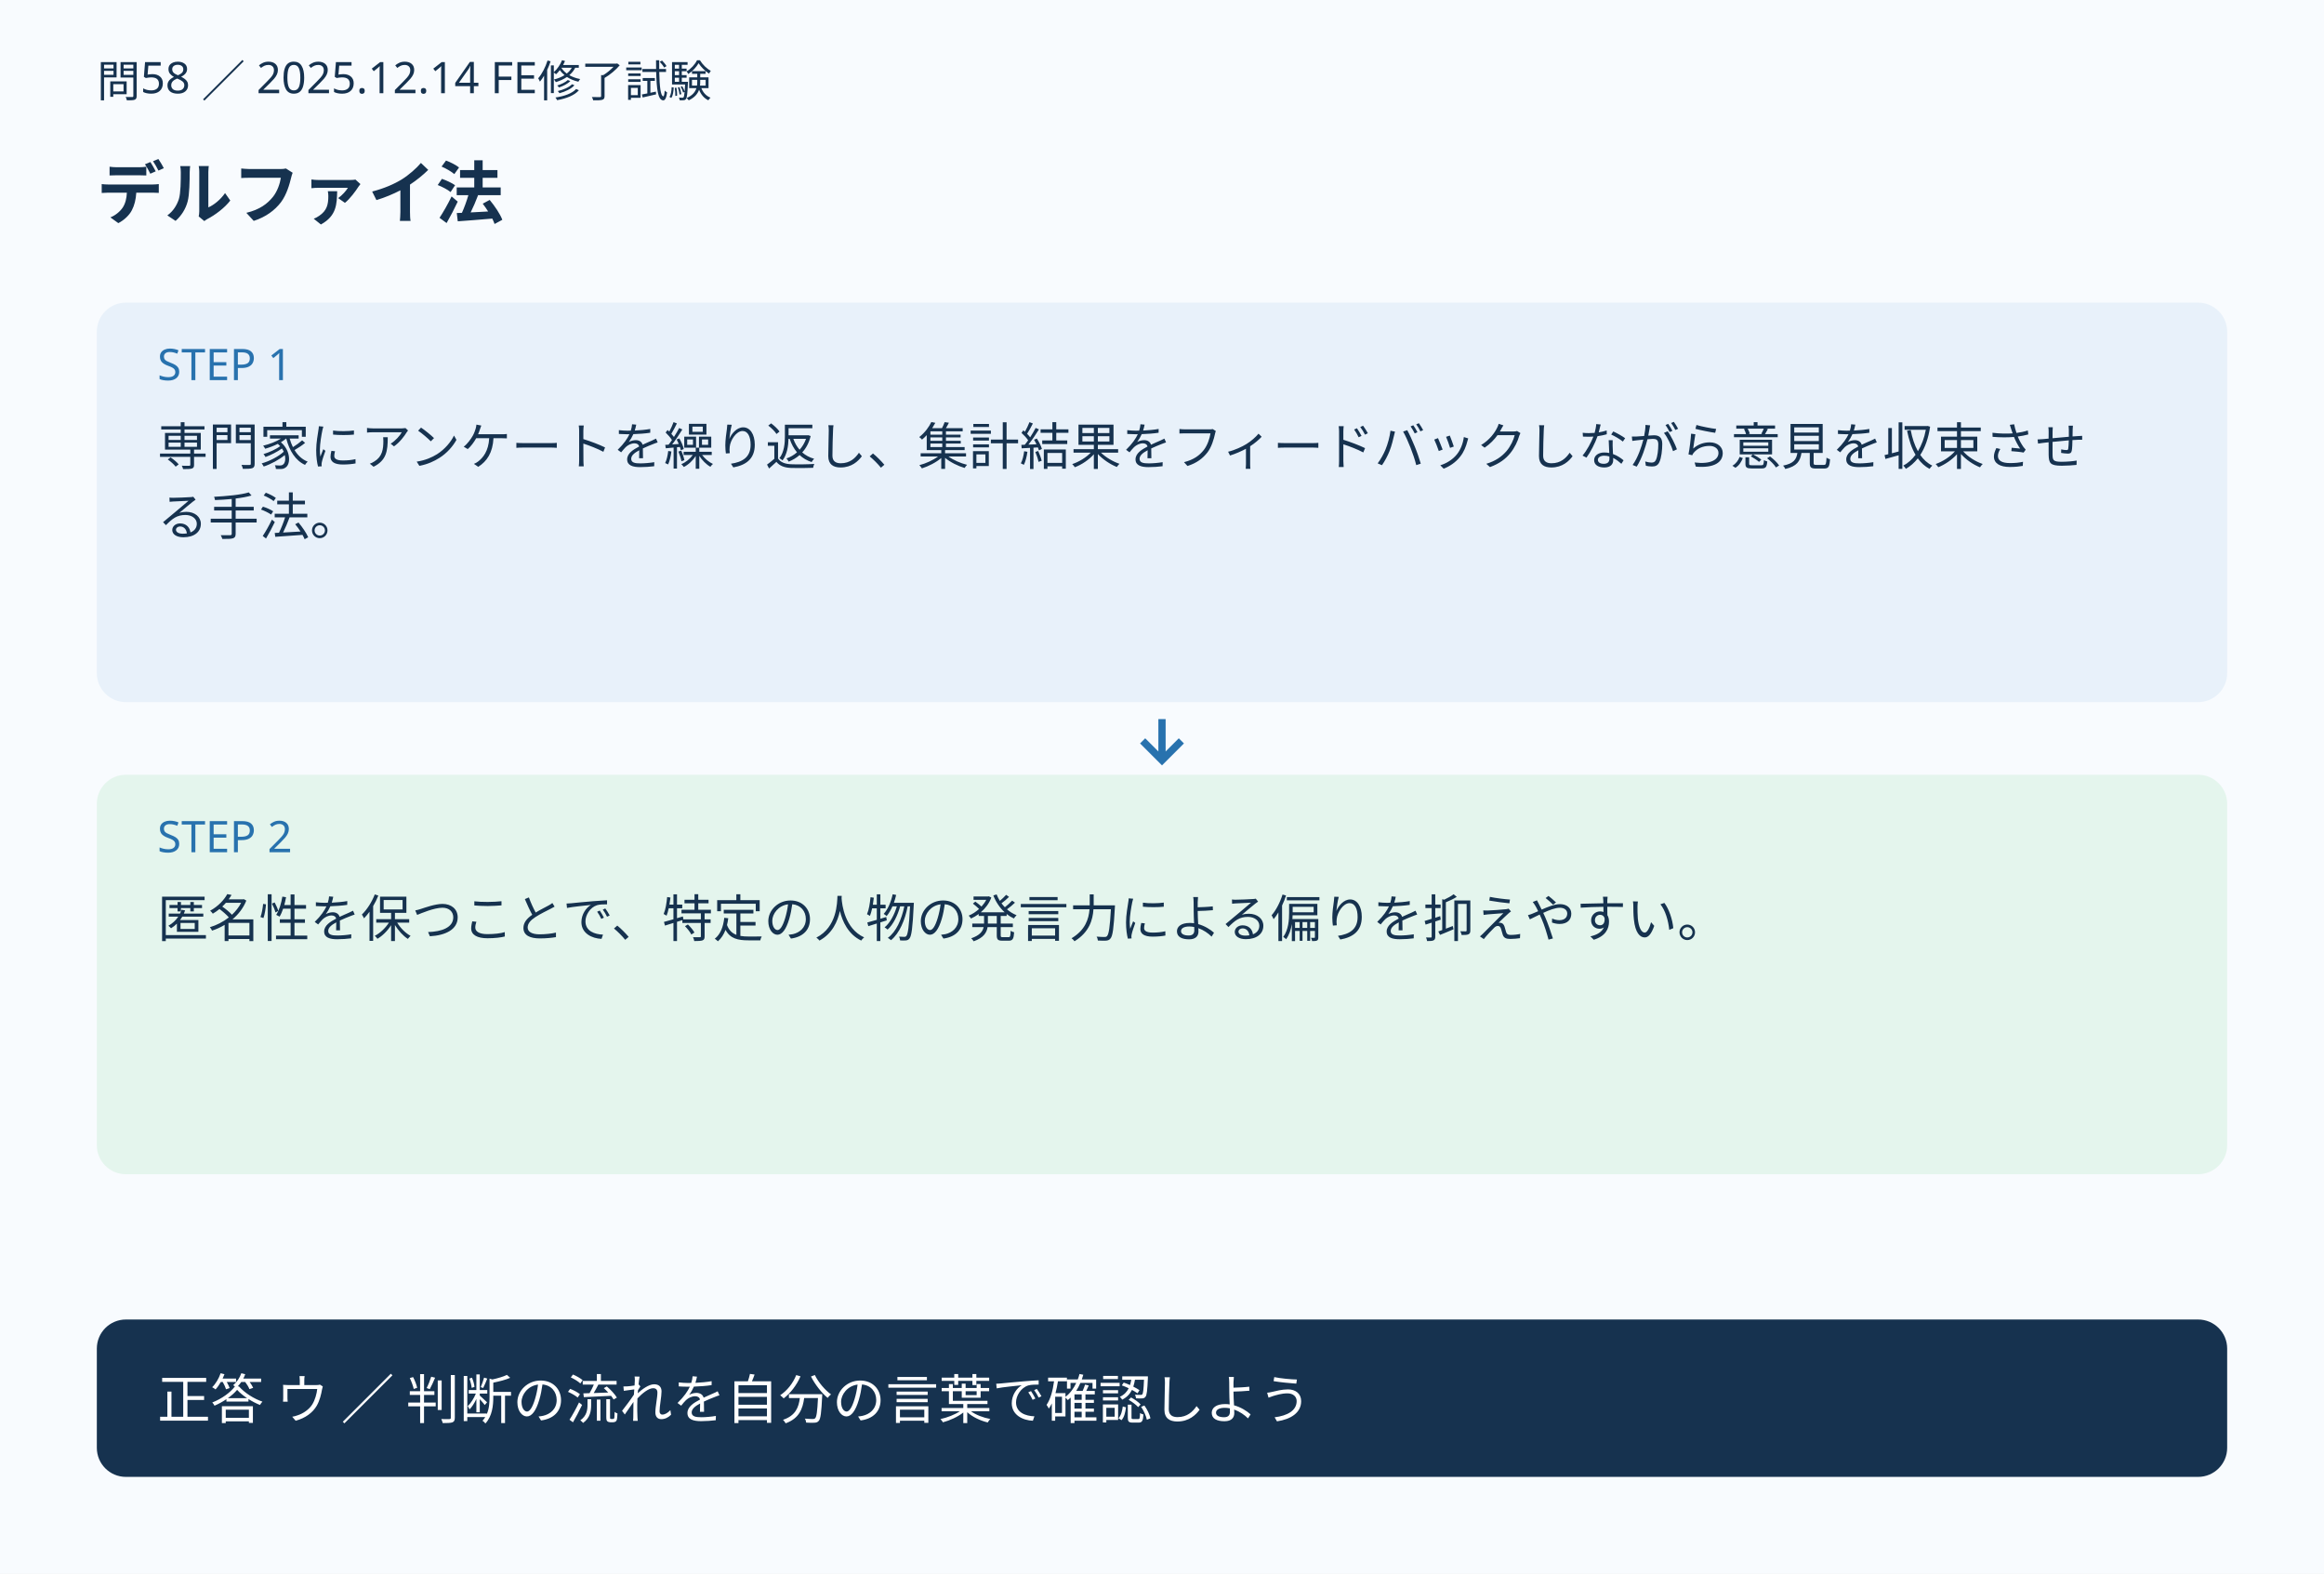
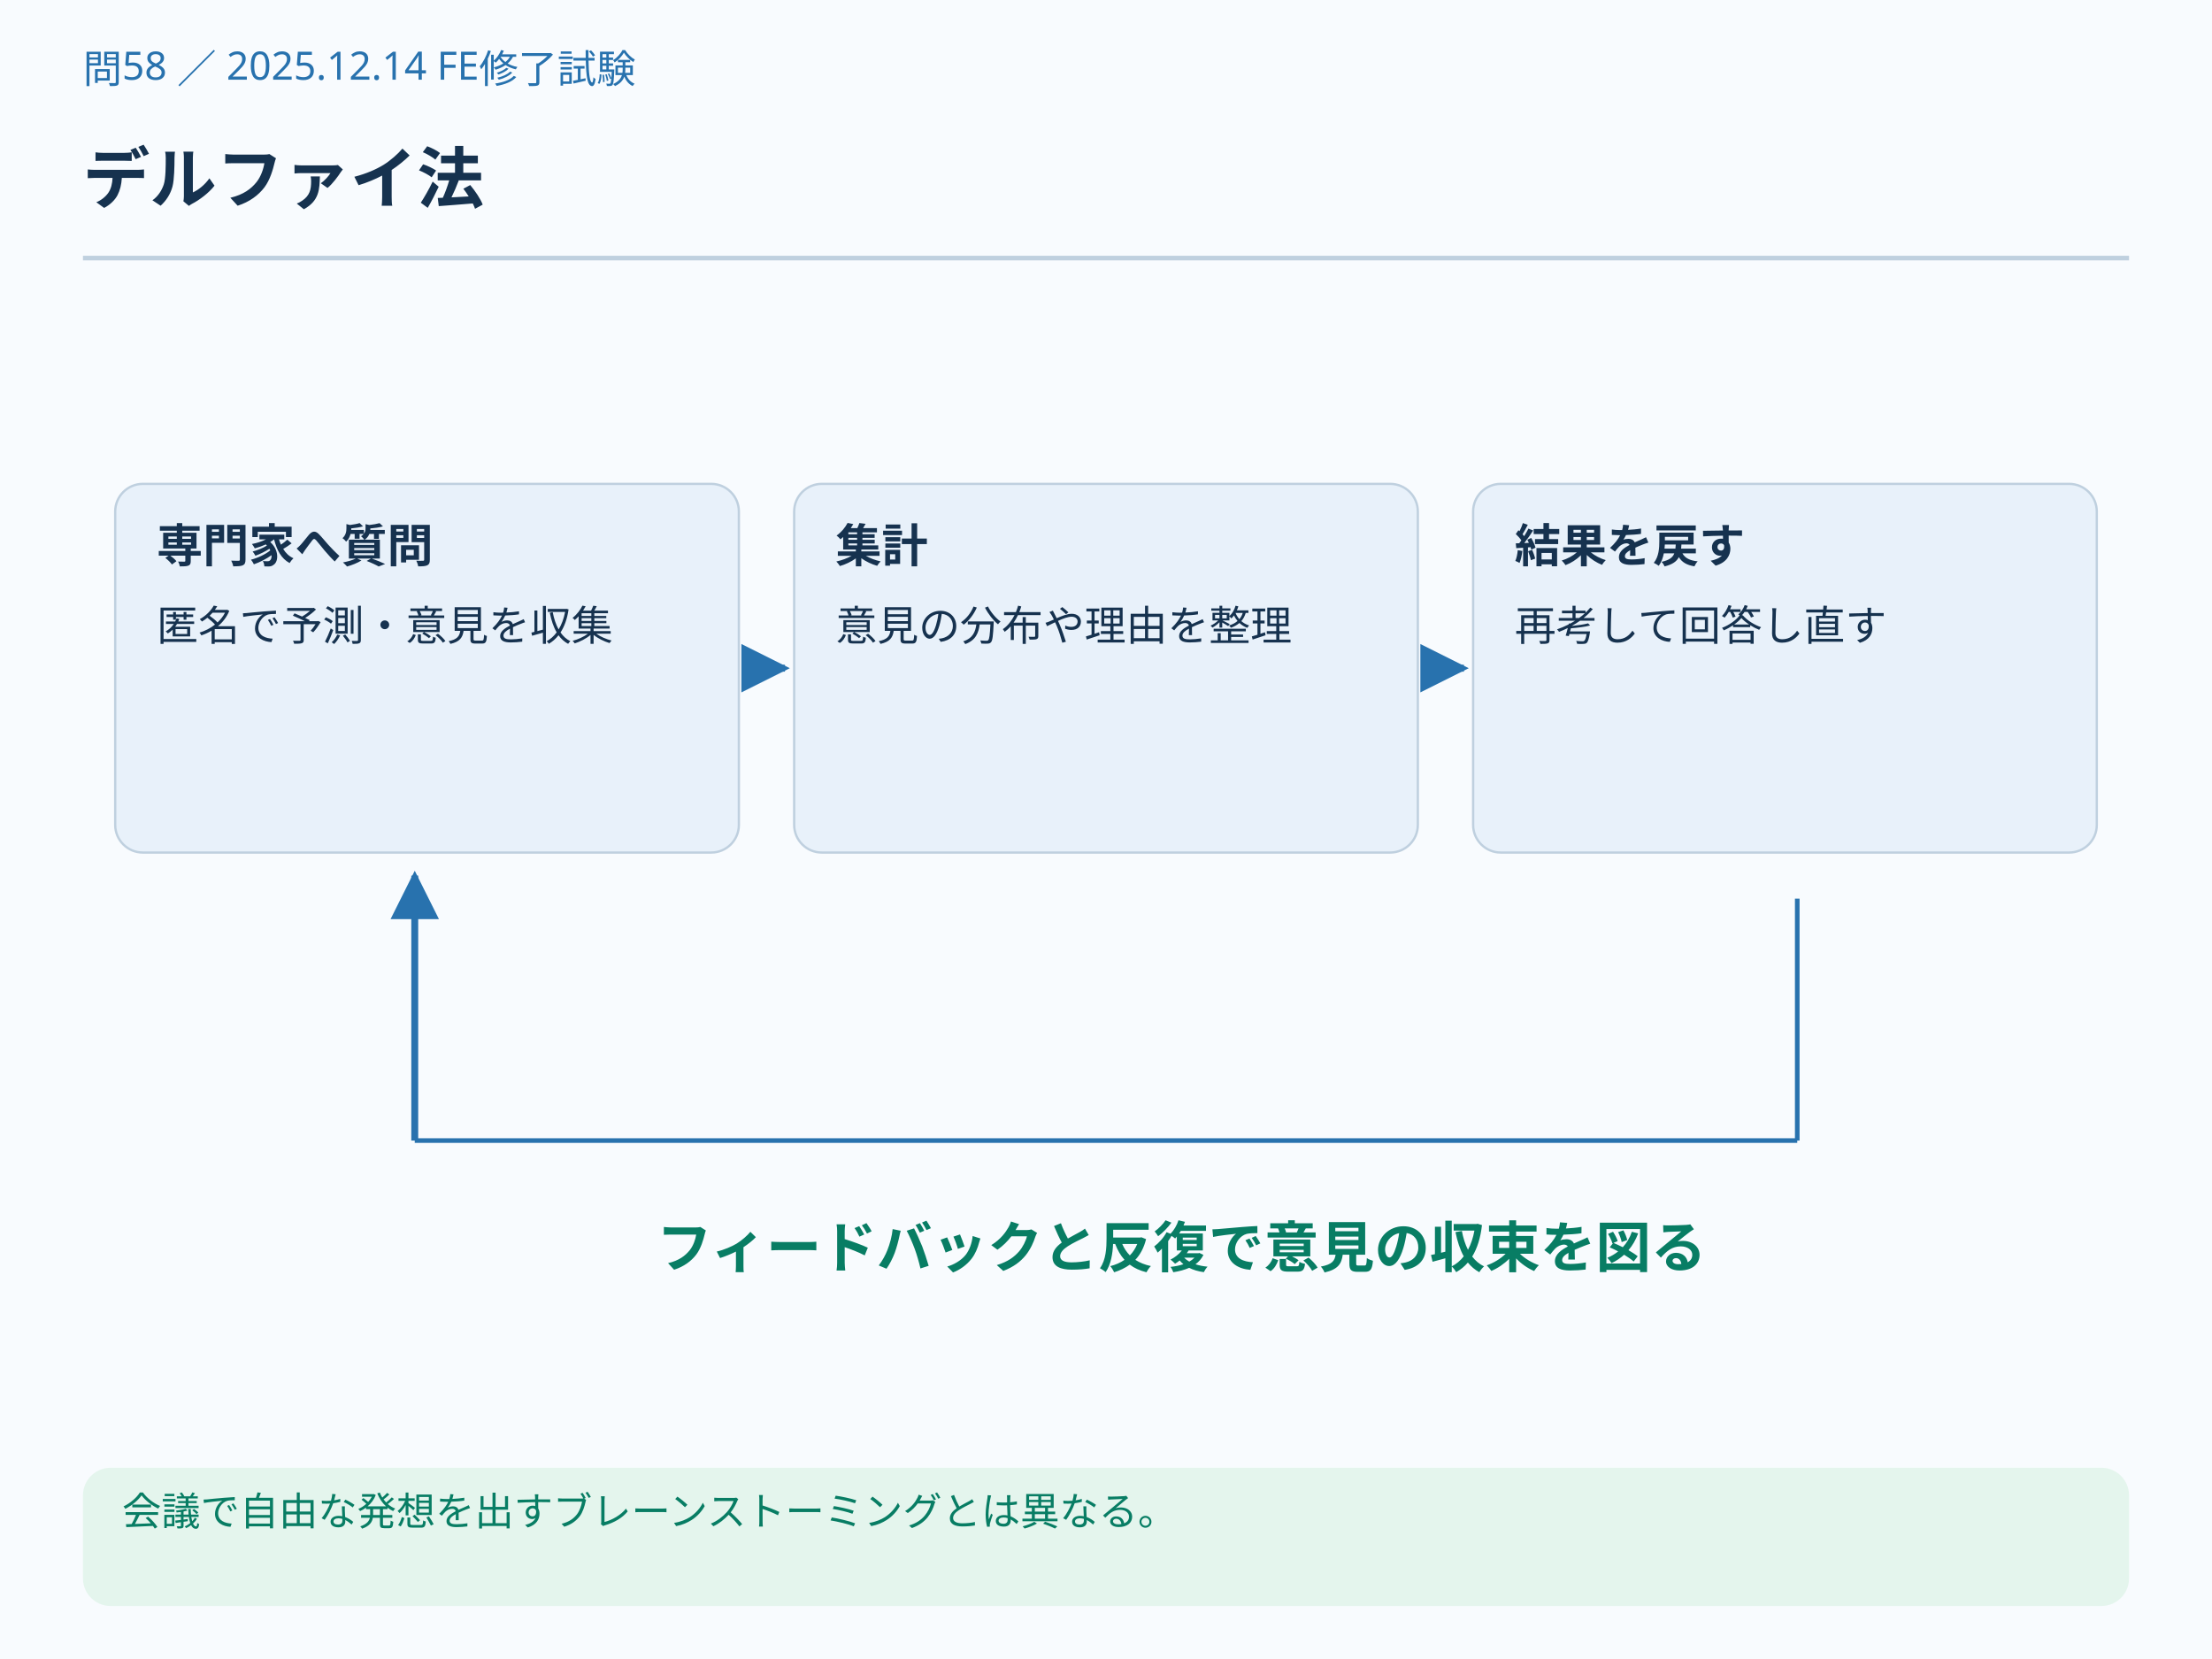
- <svg xmlns="http://www.w3.org/2000/svg" viewBox="0 0 960 650" role="img" aria-labelledby="t58">
-   <rect width="960" height="650" fill="#f8fbfe" />
+ <svg xmlns="http://www.w3.org/2000/svg" viewBox="0 0 960 720" role="img" aria-labelledby="title58 desc58">
+   <defs>
+     <marker id="arrow58" viewBox="0 0 10 10" refX="9" refY="5" markerWidth="7" markerHeight="7" orient="auto-start-reverse">
+       <path d="M0 0L10 5L0 10Z" fill="#2872ae" />
+     </marker>
+   </defs>
+   <rect width="960" height="720" fill="#f8fbfe" />
  <g font-family="Meiryo,Yu Gothic,sans-serif" fill="#16324f">
-     <text x="40" y="40" font-size="18">問58 ／ 2025.12.14 FE修了試験</text>
-     <text x="40" y="90" font-size="28" font-weight="bold">デルファイ法</text>
-     <rect x="40" y="125" width="880" height="165" rx="12" fill="#e8f1fa" />
-     <text x="65" y="157" font-size="18" fill="#2872ae">STEP 1</text>
-     <text x="65" y="192" font-size="21">専門家にアンケートを繰り返し、集計結果をフィードバックしながら意見を収束させ</text>
-     <text x="65" y="221" font-size="21">る手法。</text>
-     <path d="M480 297v17m-8-8 8 8 8-8" fill="none" stroke="#2872ae" stroke-width="3" />
-     <rect x="40" y="320" width="880" height="165" rx="12" fill="#e4f5ed" />
-     <text x="65" y="352" font-size="18" fill="#2872ae">STEP 2</text>
-     <text x="65" y="387" font-size="21">匿名性を保つことで、特定の人物の発言力による偏りを抑えやすい。</text>
-     <rect x="40" y="545" width="880" height="65" rx="12" fill="#16324f" />
-     <text x="65" y="586" font-size="22" fill="white">正答 ウ ／ 判断の流れを自分の言葉で確認しよう</text>
+     <text x="36" y="36" font-size="17" fill="#2872ae" font-weight="400" text-anchor="start">問58 ／ 2025.12.14 FE修了試験</text>
+     <text x="36" y="88" font-size="29" fill="#16324f" font-weight="700" text-anchor="start">デルファイ法</text>
+     <line x1="36" y1="112" x2="924" y2="112" stroke="#bfd0df" stroke-width="2" />
+     <rect x="50.0" y="210" width="270.667" height="160" rx="12" fill="#e8f1fa" stroke="#bfd0df" />
+     <text x="68.0" y="244" font-size="20" fill="#16324f" font-weight="700" text-anchor="start">専門家へ質問</text>
+     <text x="68.0" y="278" font-size="18" fill="#16324f" font-weight="400" text-anchor="start">匿名で予測・意見を収集</text>
+     <line x1="322.667" y1="290" x2="340.667" y2="290" stroke="#2872ae" stroke-width="3" marker-end="url(#arrow58)" />
+     <rect x="344.667" y="210" width="270.667" height="160" rx="12" fill="#e8f1fa" stroke="#bfd0df" />
+     <text x="362.667" y="244" font-size="20" fill="#16324f" font-weight="700" text-anchor="start">集計</text>
+     <text x="362.667" y="278" font-size="18" fill="#16324f" font-weight="400" text-anchor="start">意見の分布や理由を整理</text>
+     <line x1="617.333" y1="290" x2="635.333" y2="290" stroke="#2872ae" stroke-width="3" marker-end="url(#arrow58)" />
+     <rect x="639.333" y="210" width="270.667" height="160" rx="12" fill="#e8f1fa" stroke="#bfd0df" />
+     <text x="657.333" y="244" font-size="20" fill="#16324f" font-weight="700" text-anchor="start">結果を戻す</text>
+     <text x="657.333" y="278" font-size="18" fill="#16324f" font-weight="400" text-anchor="start">再考して回答し直す</text>
+     <line x1="780" y1="390" x2="780" y2="495" stroke="#2872ae" stroke-width="2" />
+     <line x1="780" y1="495" x2="180" y2="495" stroke="#2872ae" stroke-width="2" />
+     <line x1="180" y1="495" x2="180" y2="380" stroke="#2872ae" stroke-width="3" marker-end="url(#arrow58)" />
+     <text x="285" y="550" font-size="24" fill="#087d64" font-weight="700" text-anchor="start">フィードバックと反復で意見の収束を図る</text>
+     <rect x="36" y="637" width="888" height="60" rx="12" fill="#e4f5ed" stroke="none" />
+     <text x="53" y="662" font-size="17" fill="#087d64" font-weight="400" text-anchor="start">会議で自由な発想を出すブレーンストーミングとは異なる。</text>
  </g>
</svg>
